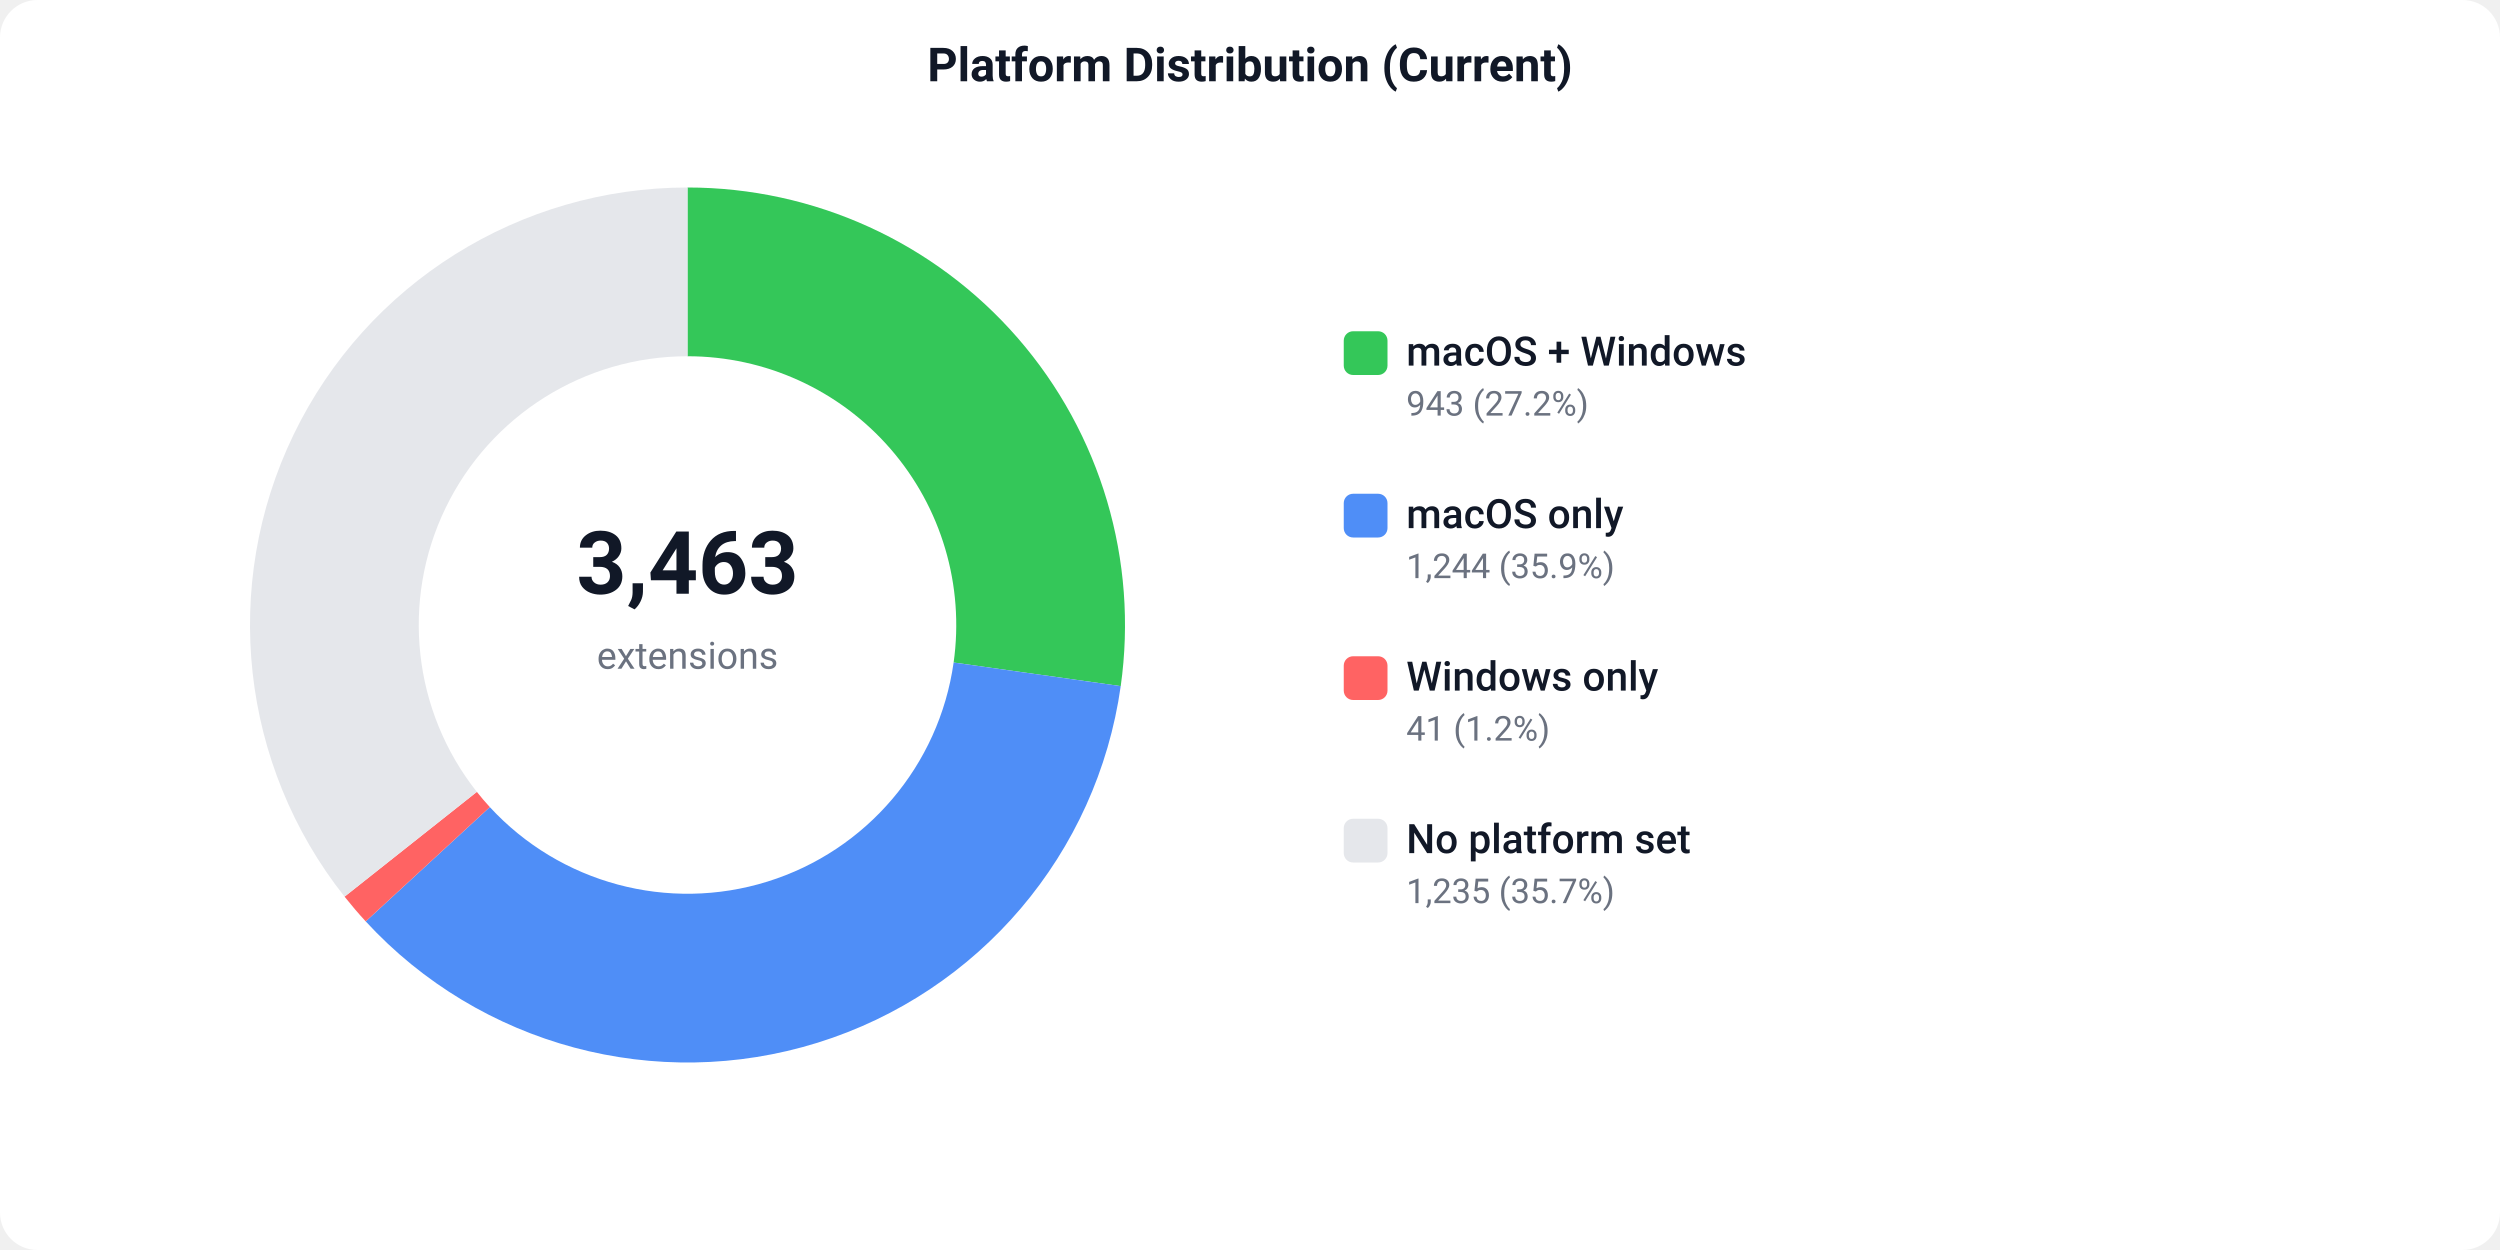
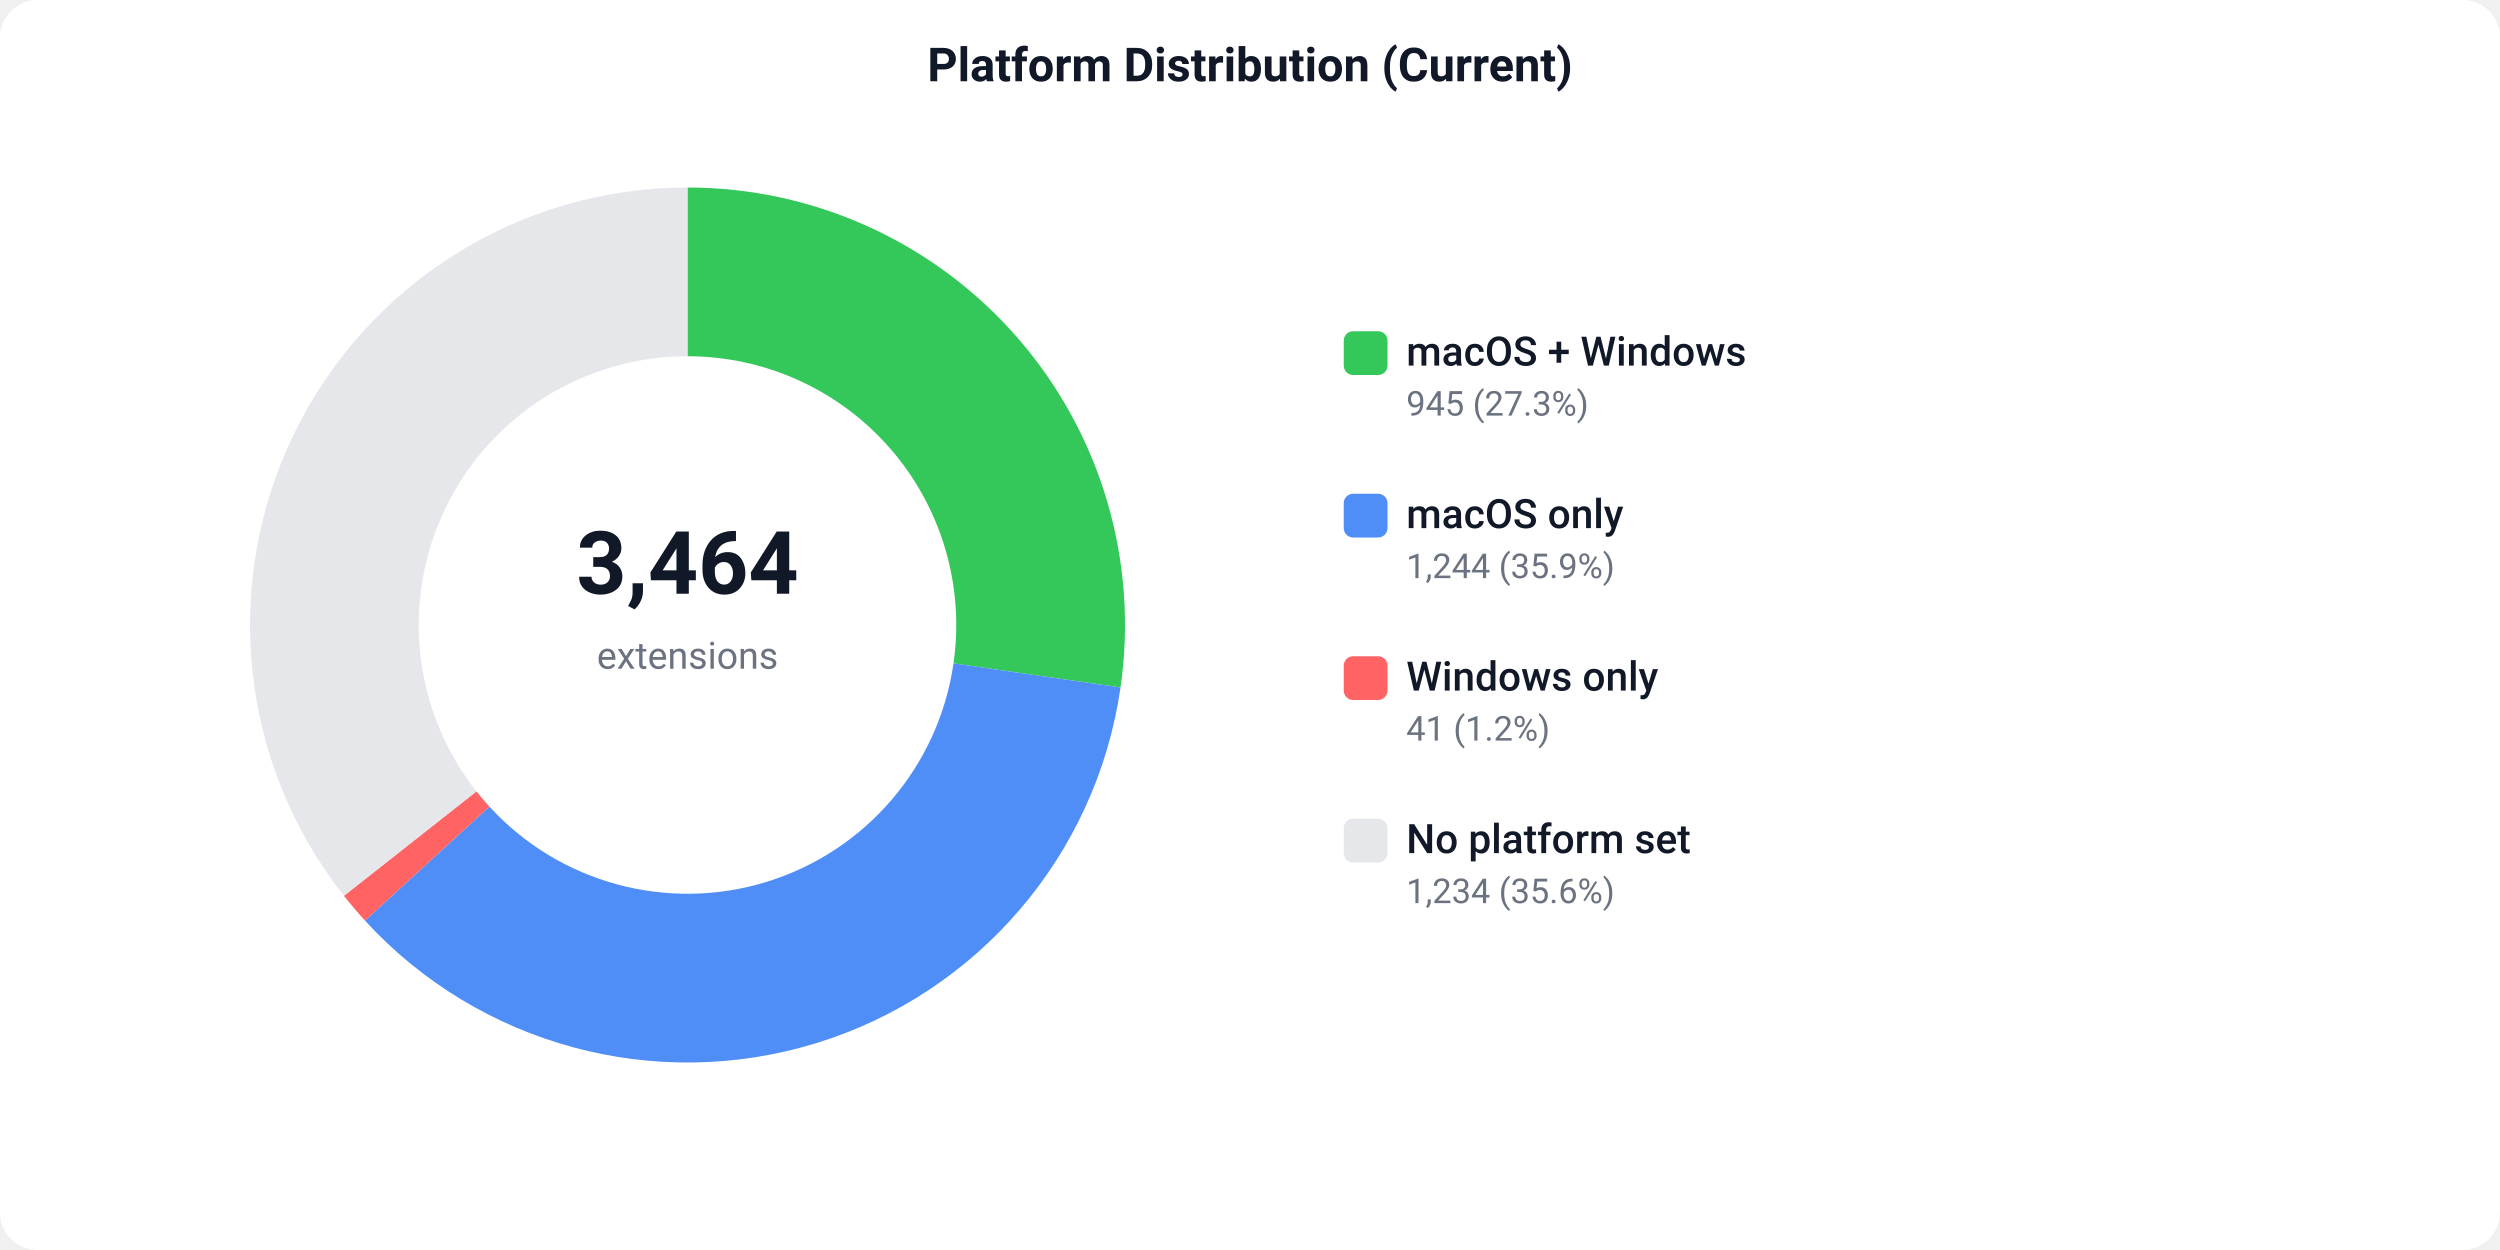
<svg xmlns="http://www.w3.org/2000/svg" width="800" height="400" viewBox="0 0 800 400">
  <defs>
    <style>text { font-family: -apple-system, BlinkMacSystemFont, 'Segoe UI', Roboto, sans-serif; }</style>
  </defs>
  <rect width="800" height="400" fill="#ffffff" rx="12" />
  <text x="400" y="26" text-anchor="middle" font-size="15" font-weight="600" fill="#111827">Platform Distribution (Current)</text>
-   <path d="M 220.00 60.00 A 140 140 0 0 1 358.63 219.56 L 305.16 212.01 A 86 86 0 0 0 220.00 114.00 Z" fill="#34C759" />
-   <path d="M 358.63 219.56 A 140 140 0 0 1 117.03 294.85 L 156.74 258.26 A 86 86 0 0 0 305.16 212.01 Z" fill="#4F8EF7" />
-   <path d="M 117.03 294.85 A 140 140 0 0 1 110.26 286.93 L 152.59 253.40 A 86 86 0 0 0 156.74 258.26 Z" fill="#FF6363" />
-   <path d="M 110.26 286.93 A 140 140 0 0 1 220.00 60.00 L 220.00 114.00 A 86 86 0 0 0 152.59 253.40 Z" fill="#e5e7eb" />
-   <text x="220" y="190" text-anchor="middle" font-size="28" font-weight="700" fill="#111827">3,463</text>
+   <path d="M 220.00 60.00 A 140 140 0 0 1 358.57 219.99 L 305.12 212.28 A 86 86 0 0 0 220.00 114.00 Z" fill="#34C759" />
+   <path d="M 358.57 219.99 A 140 140 0 0 1 116.79 294.59 L 156.60 258.11 A 86 86 0 0 0 305.12 212.28 Z" fill="#4F8EF7" />
+   <path d="M 116.79 294.59 A 140 140 0 0 1 110.05 286.66 L 152.46 253.24 A 86 86 0 0 0 156.60 258.11 Z" fill="#FF6363" />
+   <path d="M 110.05 286.66 A 140 140 0 0 1 220.00 60.00 L 220.00 114.00 A 86 86 0 0 0 152.46 253.24 Z" fill="#e5e7eb" />
+   <text x="220" y="190" text-anchor="middle" font-size="28" font-weight="700" fill="#111827">3,464</text>
  <text x="220" y="214" text-anchor="middle" font-size="12" fill="#6b7280">extensions</text>
  <rect x="430" y="106" width="14" height="14" fill="#34C759" rx="3" />
  <text x="450" y="117" font-size="13" font-weight="500" fill="#111827">macOS + Windows</text>
-   <text x="450" y="133" font-size="11" fill="#6b7280">943 (27.2%)</text>
+   <text x="450" y="133" font-size="11" fill="#6b7280">945 (27.3%)</text>
  <rect x="430" y="158" width="14" height="14" fill="#4F8EF7" rx="3" />
  <text x="450" y="169" font-size="13" font-weight="500" fill="#111827">macOS only</text>
  <text x="450" y="185" font-size="11" fill="#6b7280">1,244 (35.9%)</text>
  <rect x="430" y="210" width="14" height="14" fill="#FF6363" rx="3" />
  <text x="450" y="221" font-size="13" font-weight="500" fill="#111827">Windows only</text>
  <text x="450" y="237" font-size="11" fill="#6b7280">41 (1.2%)</text>
  <rect x="430" y="262" width="14" height="14" fill="#e5e7eb" rx="3" />
  <text x="450" y="273" font-size="13" font-weight="500" fill="#111827">No platform set</text>
-   <text x="450" y="289" font-size="11" fill="#6b7280">1,235 (35.7%)</text>
+   <text x="450" y="289" font-size="11" fill="#6b7280">1,234 (35.6%)</text>
</svg>
